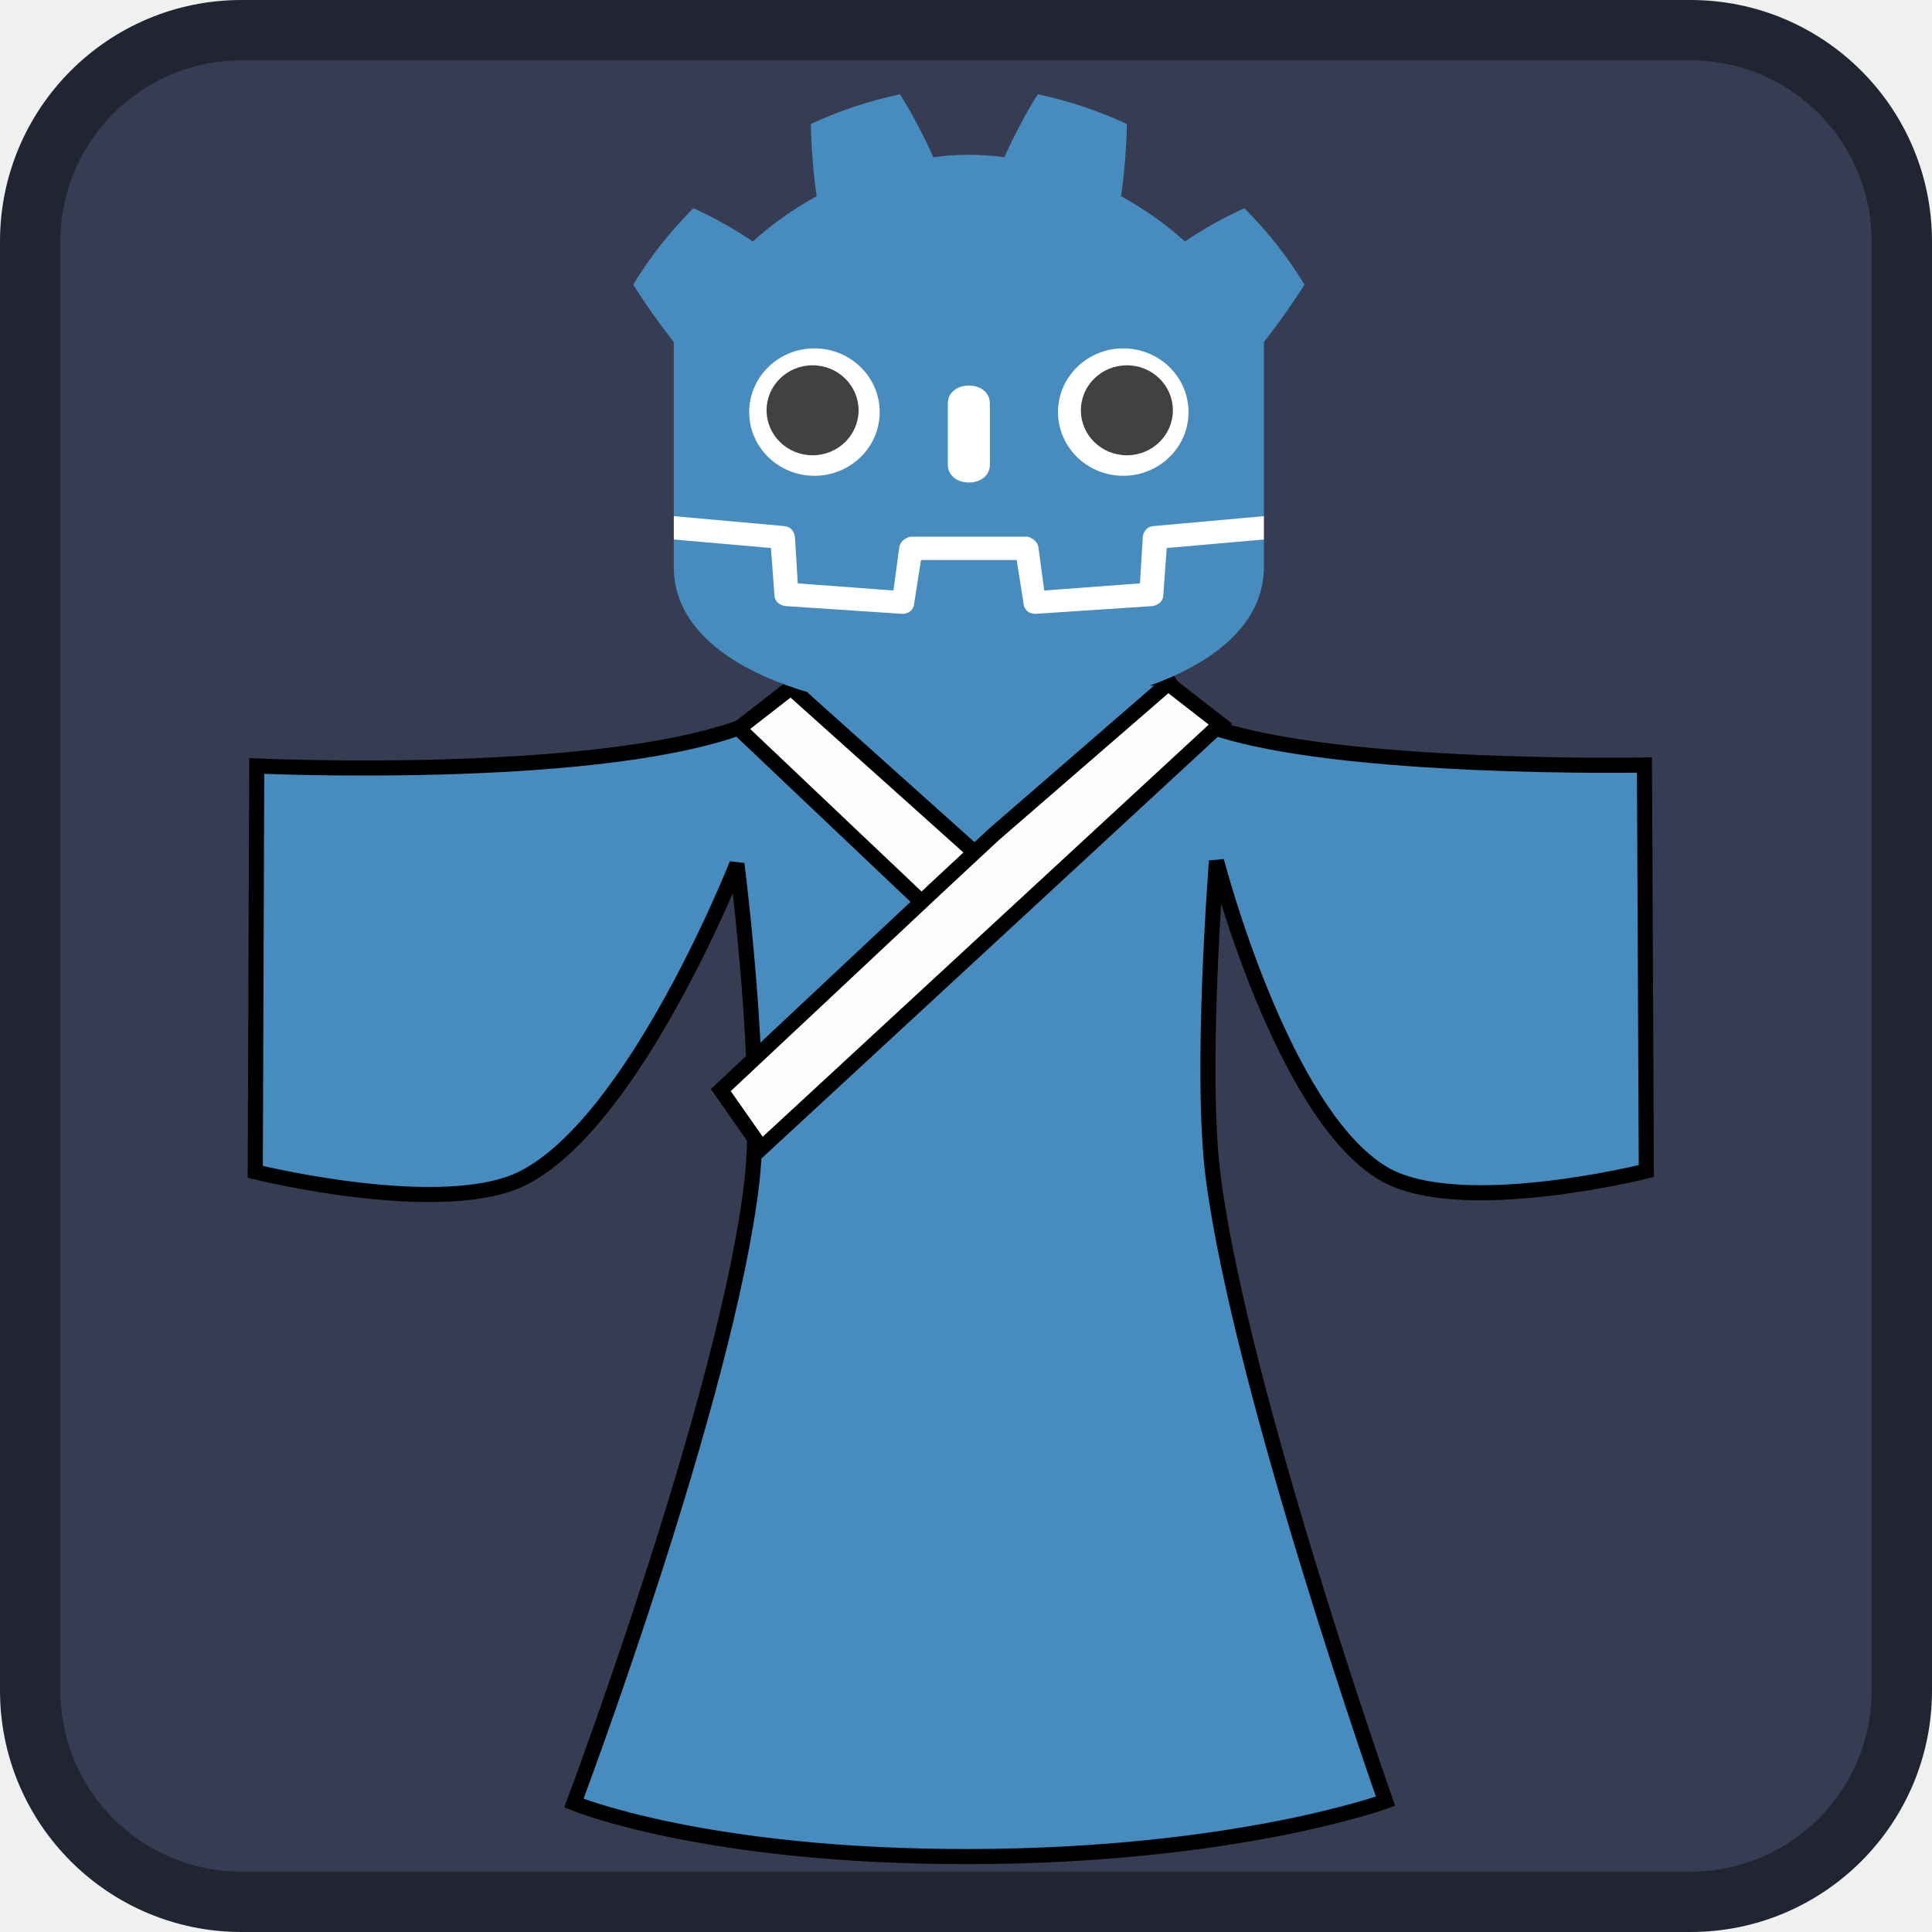
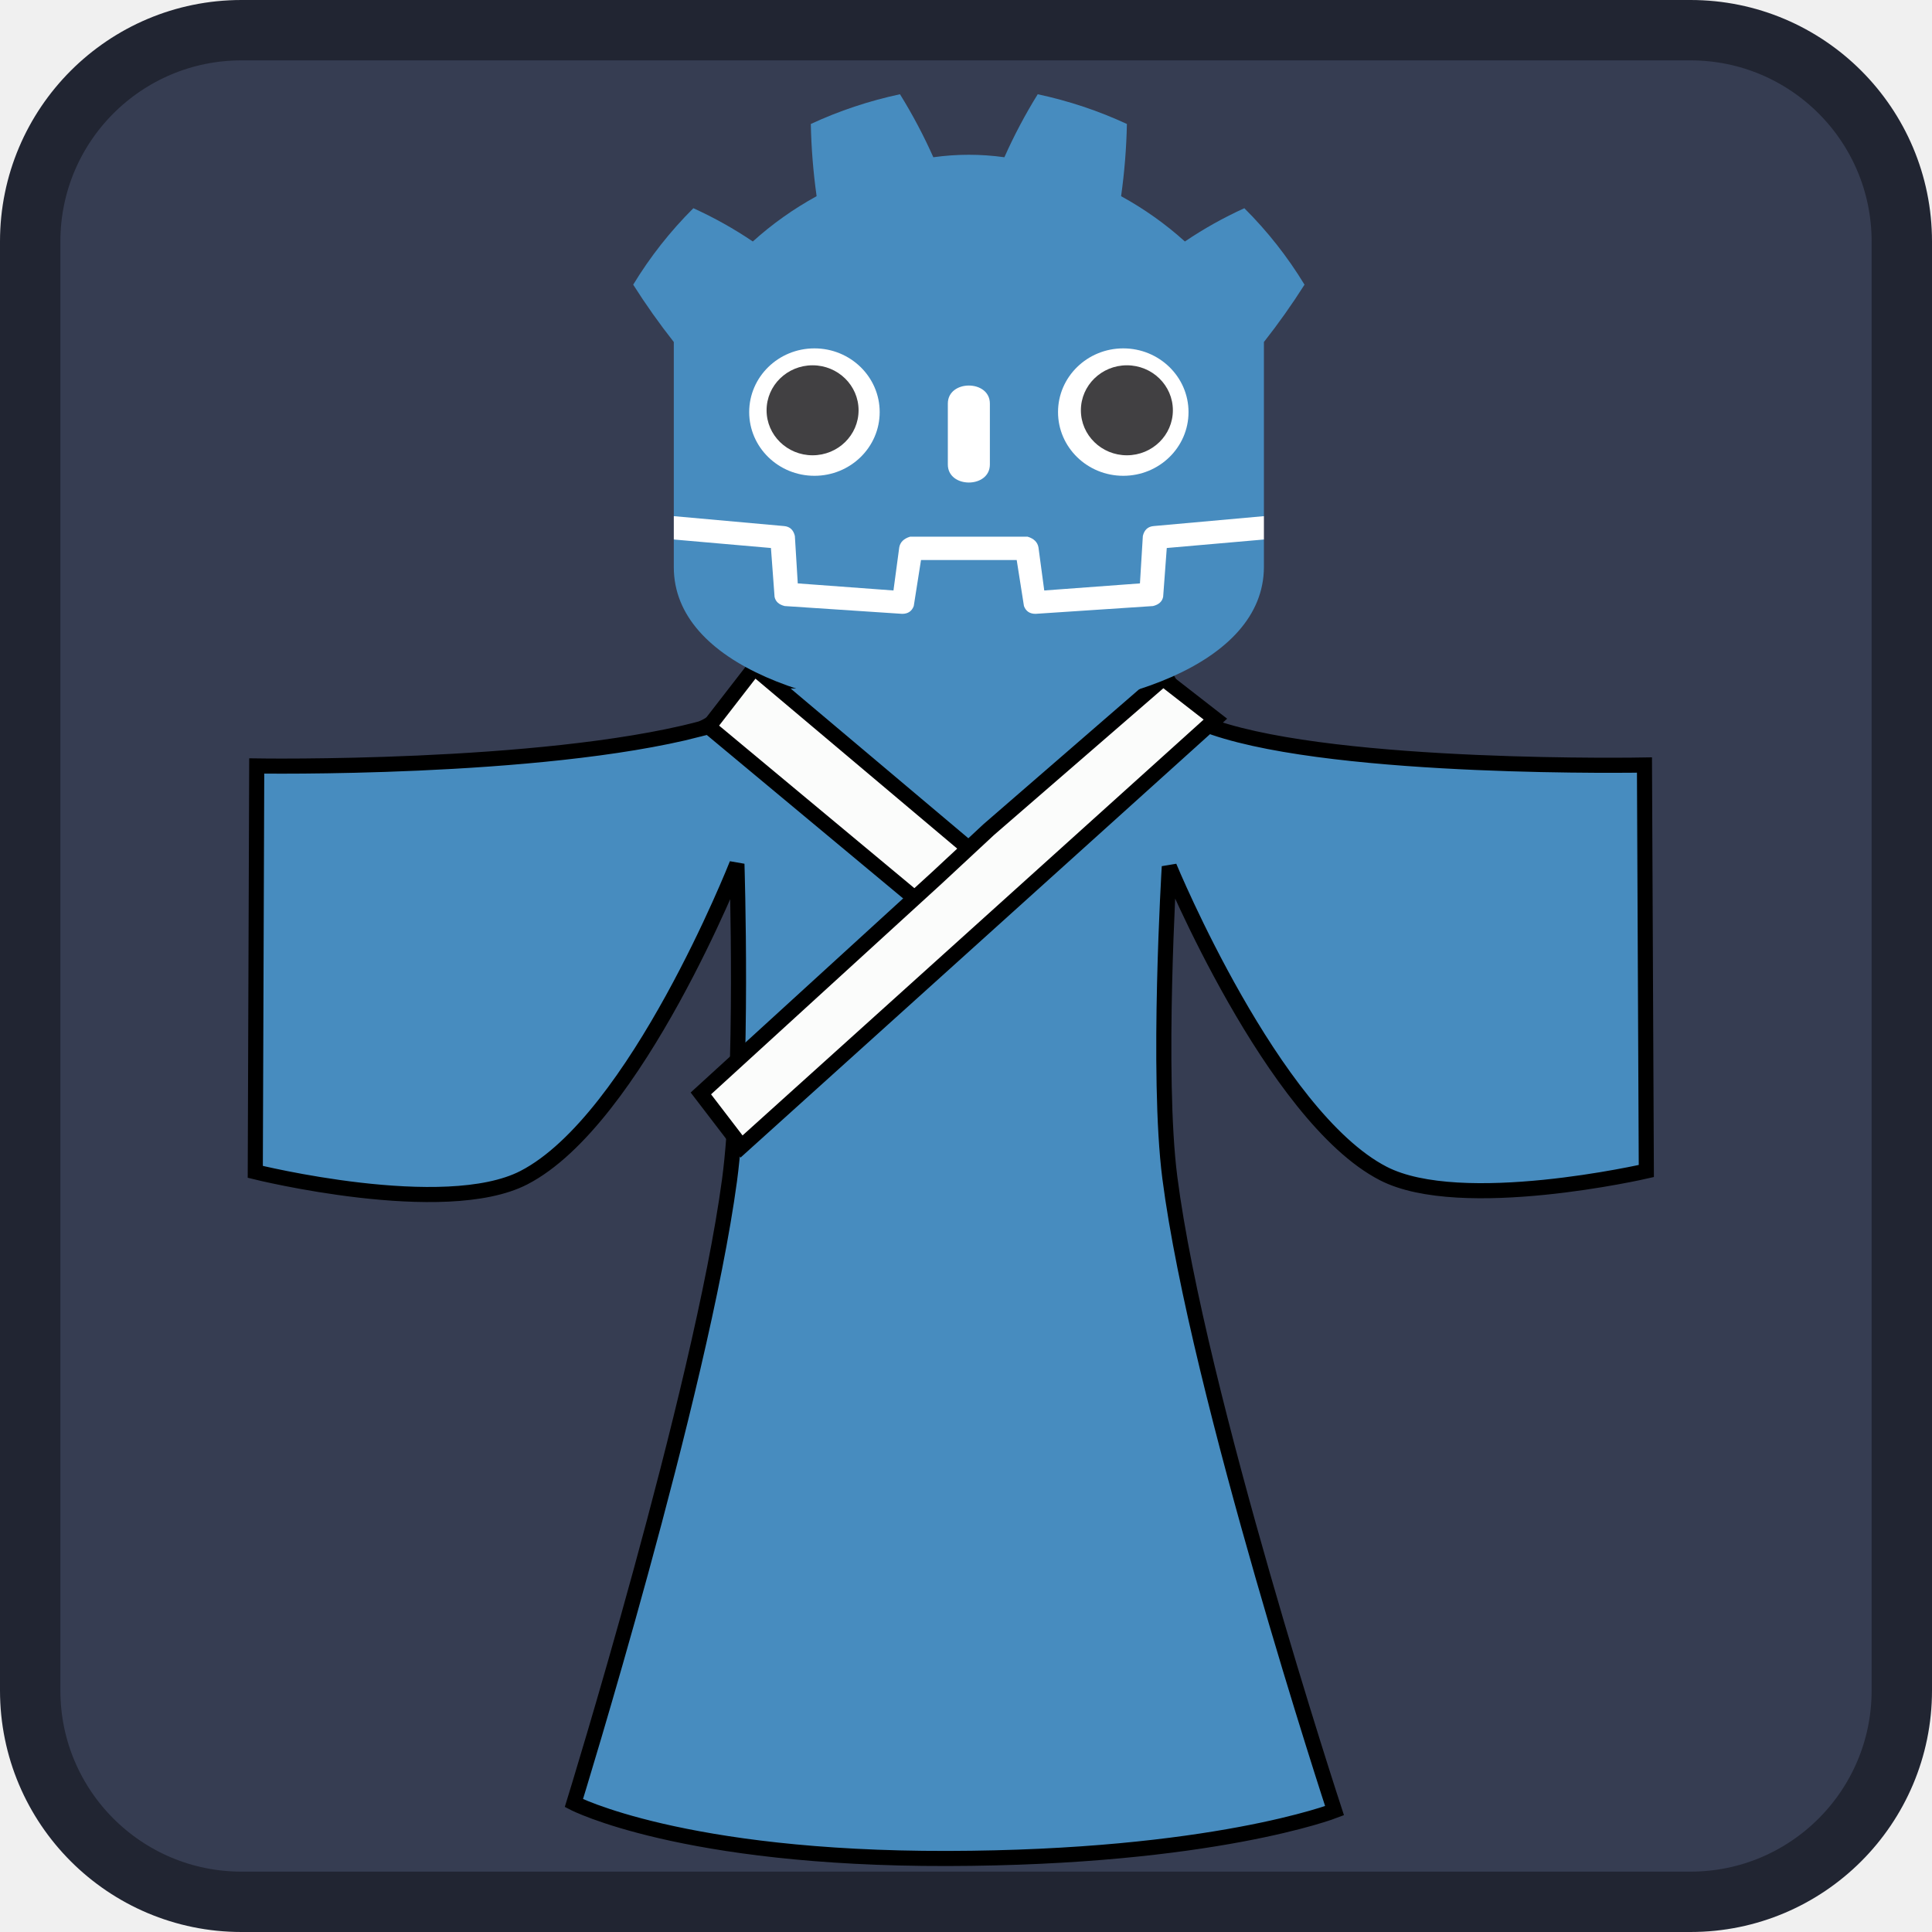
<svg xmlns="http://www.w3.org/2000/svg" width="128" height="128" version="1.1" id="svg6">
  <defs id="defs6" />
  <rect width="124" height="124" x="2" y="2" fill="#363d52" stroke="#212532" stroke-width="4" rx="14" id="rect1" />
  <path style="fill:#000000;fill-opacity:0" id="path4" d="m 30.251,64.28 c 4.468,-0.556 8.986,-0.502 13.478,-0.375 7.008,0.28 13.925,1.5 20.741,3.09 1.853,0.421 3.648,1.044 5.441,1.662 0.863,0.297 1.714,0.575 2.54,0.964 0.397,0.199 0.819,0.295 1.216,0.489 0,0 -11.756,-9.21 -11.756,-9.21 v 0 C 61.547,60.81 61.212,60.654 60.854,60.544 58.503,59.907 56.145,59.283 53.743,58.865 46.998,57.685 40.203,56.775 33.369,56.31 28.316,56.018 23.251,55.973 18.209,55.531 Z" />
+   <a id="a13-0" transform="matrix(-1,0,0,1,126.1578,0.01020198)" />
  <a id="a13">
-     <path style="fill:#478cbf;fill-opacity:1;stroke:#000000;stroke-opacity:1" d="M 48.673,48.319 C 38.657,51.744 17.009,50.748 17.009,50.748 l -0.096,26.89 c 0,0 12.524,3.106 17.797,0.385 7.442,-3.839 14.113,-20.782 14.113,-20.782 0,0 1.802,14.109 0.985,21.104 -1.654,14.161 -11.787,41.114 -11.787,41.114 0,0 8.652,3.58 26.236,3.544 17.584,-0.035 27.538,-3.667 27.538,-3.667 0,0 -9.566,-27.149 -11.413,-41.318 -0.904,-6.934 0.215,-20.977 0.215,-20.977 0,0 4.32,16.712 11.046,20.705 4.996,2.966 17.43,-0.162 17.43,-0.162 l -0.123,-26.898 c 0,0 -20.14,0.375 -28.523,-2.481 C 78.701,47.616 77.303,44.925 77.303,44.925 H 53.826 c 0,0 -3.207,2.728 -5.153,3.394 z" id="path7" />
+     <path style="fill:#478cbf;fill-opacity:1;stroke:#000000;stroke-opacity:1" d="M 46.296,48.319 C 35.716,51.047 17.009,50.748 17.009,50.748 l -0.096,26.89 c 0,0 12.524,3.106 17.797,0.385 7.442,-3.839 14.113,-20.782 14.113,-20.782 0,0 0.443,14.032 -0.491,20.956 -1.896,14.05 -10.311,41.262 -10.311,41.262 0,0 7.15,3.705 24.735,3.67 17.584,-0.035 25.661,-3.167 25.661,-3.167 0,0 -9.067,-27.615 -10.913,-41.944 -0.877,-6.811 -0.035,-20.602 -0.035,-20.602 0,0 6.833,16.542 14.174,20.329 5.163,2.664 17.43,-0.162 17.43,-0.162 l -0.123,-26.898 c 0,0 -20.14,0.375 -28.523,-2.481 -1.726,-0.588 -3.125,-3.279 -3.125,-3.279 l -27.145,0.205 c 0,0 -2.44,2.822 -3.862,3.188 z" id="path7" />
  </a>
-   <path style="fill:#fbfcfb;fill-opacity:1;stroke:#000000;stroke-opacity:1" d="M 65.793,57.57 52.399,45.565 48.935,48.259 62.225,60.863 Z" id="path6-7" />
-   <path style="fill:#fbfcfb;fill-opacity:1;stroke:#000000;stroke-opacity:1" d="m 65.844,55.287 11.546,-10.006 3.464,2.694 -30.404,28.095 -2.694,-3.849 14.646,-13.732 z" id="path6" />
+   <path style="fill:#fbfcfb;fill-opacity:1;stroke:#000000;stroke-opacity:1" d="M 65.793,57.57 49.976,44.244 46.952,48.149 62.225,60.863 Z" id="path6-7" />
+   <path style="fill:#fbfcfb;fill-opacity:1;stroke:#000000;stroke-opacity:1" d="M 65.513,54.957 77.059,44.951 80.523,47.645 49.128,75.96 46.434,72.442 62.071,58.159 Z" id="path6" />
  <g fill="#ffffff" transform="matrix(0.04803071,0,0,0.04689959,39.59748,2.632749)" id="g4">
    <path d="m 105,673 v 33 q 407,354 814,0 v -33 z" id="path1" />
    <path fill="#478cbf" d="m 105,673 152,14 q 12,1 15,14 l 4,67 132,10 8,-61 q 2,-11 15,-15 h 162 q 13,4 15,15 l 8,61 132,-10 4,-67 q 3,-13 15,-14 L 919,673 V 427 q 30,-39 56,-81 -35,-59 -83,-108 -43,20 -82,47 -40,-37 -88,-64 7,-51 8,-102 -59,-28 -123,-42 -26,43 -46,89 -49,-7 -98,0 -20,-46 -46,-89 -64,14 -123,42 1,51 8,102 -48,27 -88,64 -39,-27 -82,-47 -48,49 -83,108 26,42 56,81 z m 0,33 v 39 c 0,276 813,276 814,0 v -39 l -134,12 -5,69 q -2,10 -14,13 l -162,11 q -12,0 -16,-11 L 578,735 H 446 l -10,65 q -4,11 -16,11 L 258,800 q -12,-3 -14,-13 l -5,-69 z" id="path2" />
    <path d="m 483,600 c 0,34 58,34 58,0 v -86 c 0,-34 -58,-34 -58,0 z" id="path3" />
    <circle cx="725" cy="526" r="90" id="circle3" />
    <circle cx="299" cy="526" r="90" id="circle4" />
  </g>
  <g fill="#414042" transform="matrix(0.05078849,0,0,0.04968525,38.24327,0.7505233)" id="g6">
    <circle cx="307" cy="532" r="60" id="circle5" />
    <circle cx="717" cy="532" r="60" id="circle6" />
  </g>
</svg>
